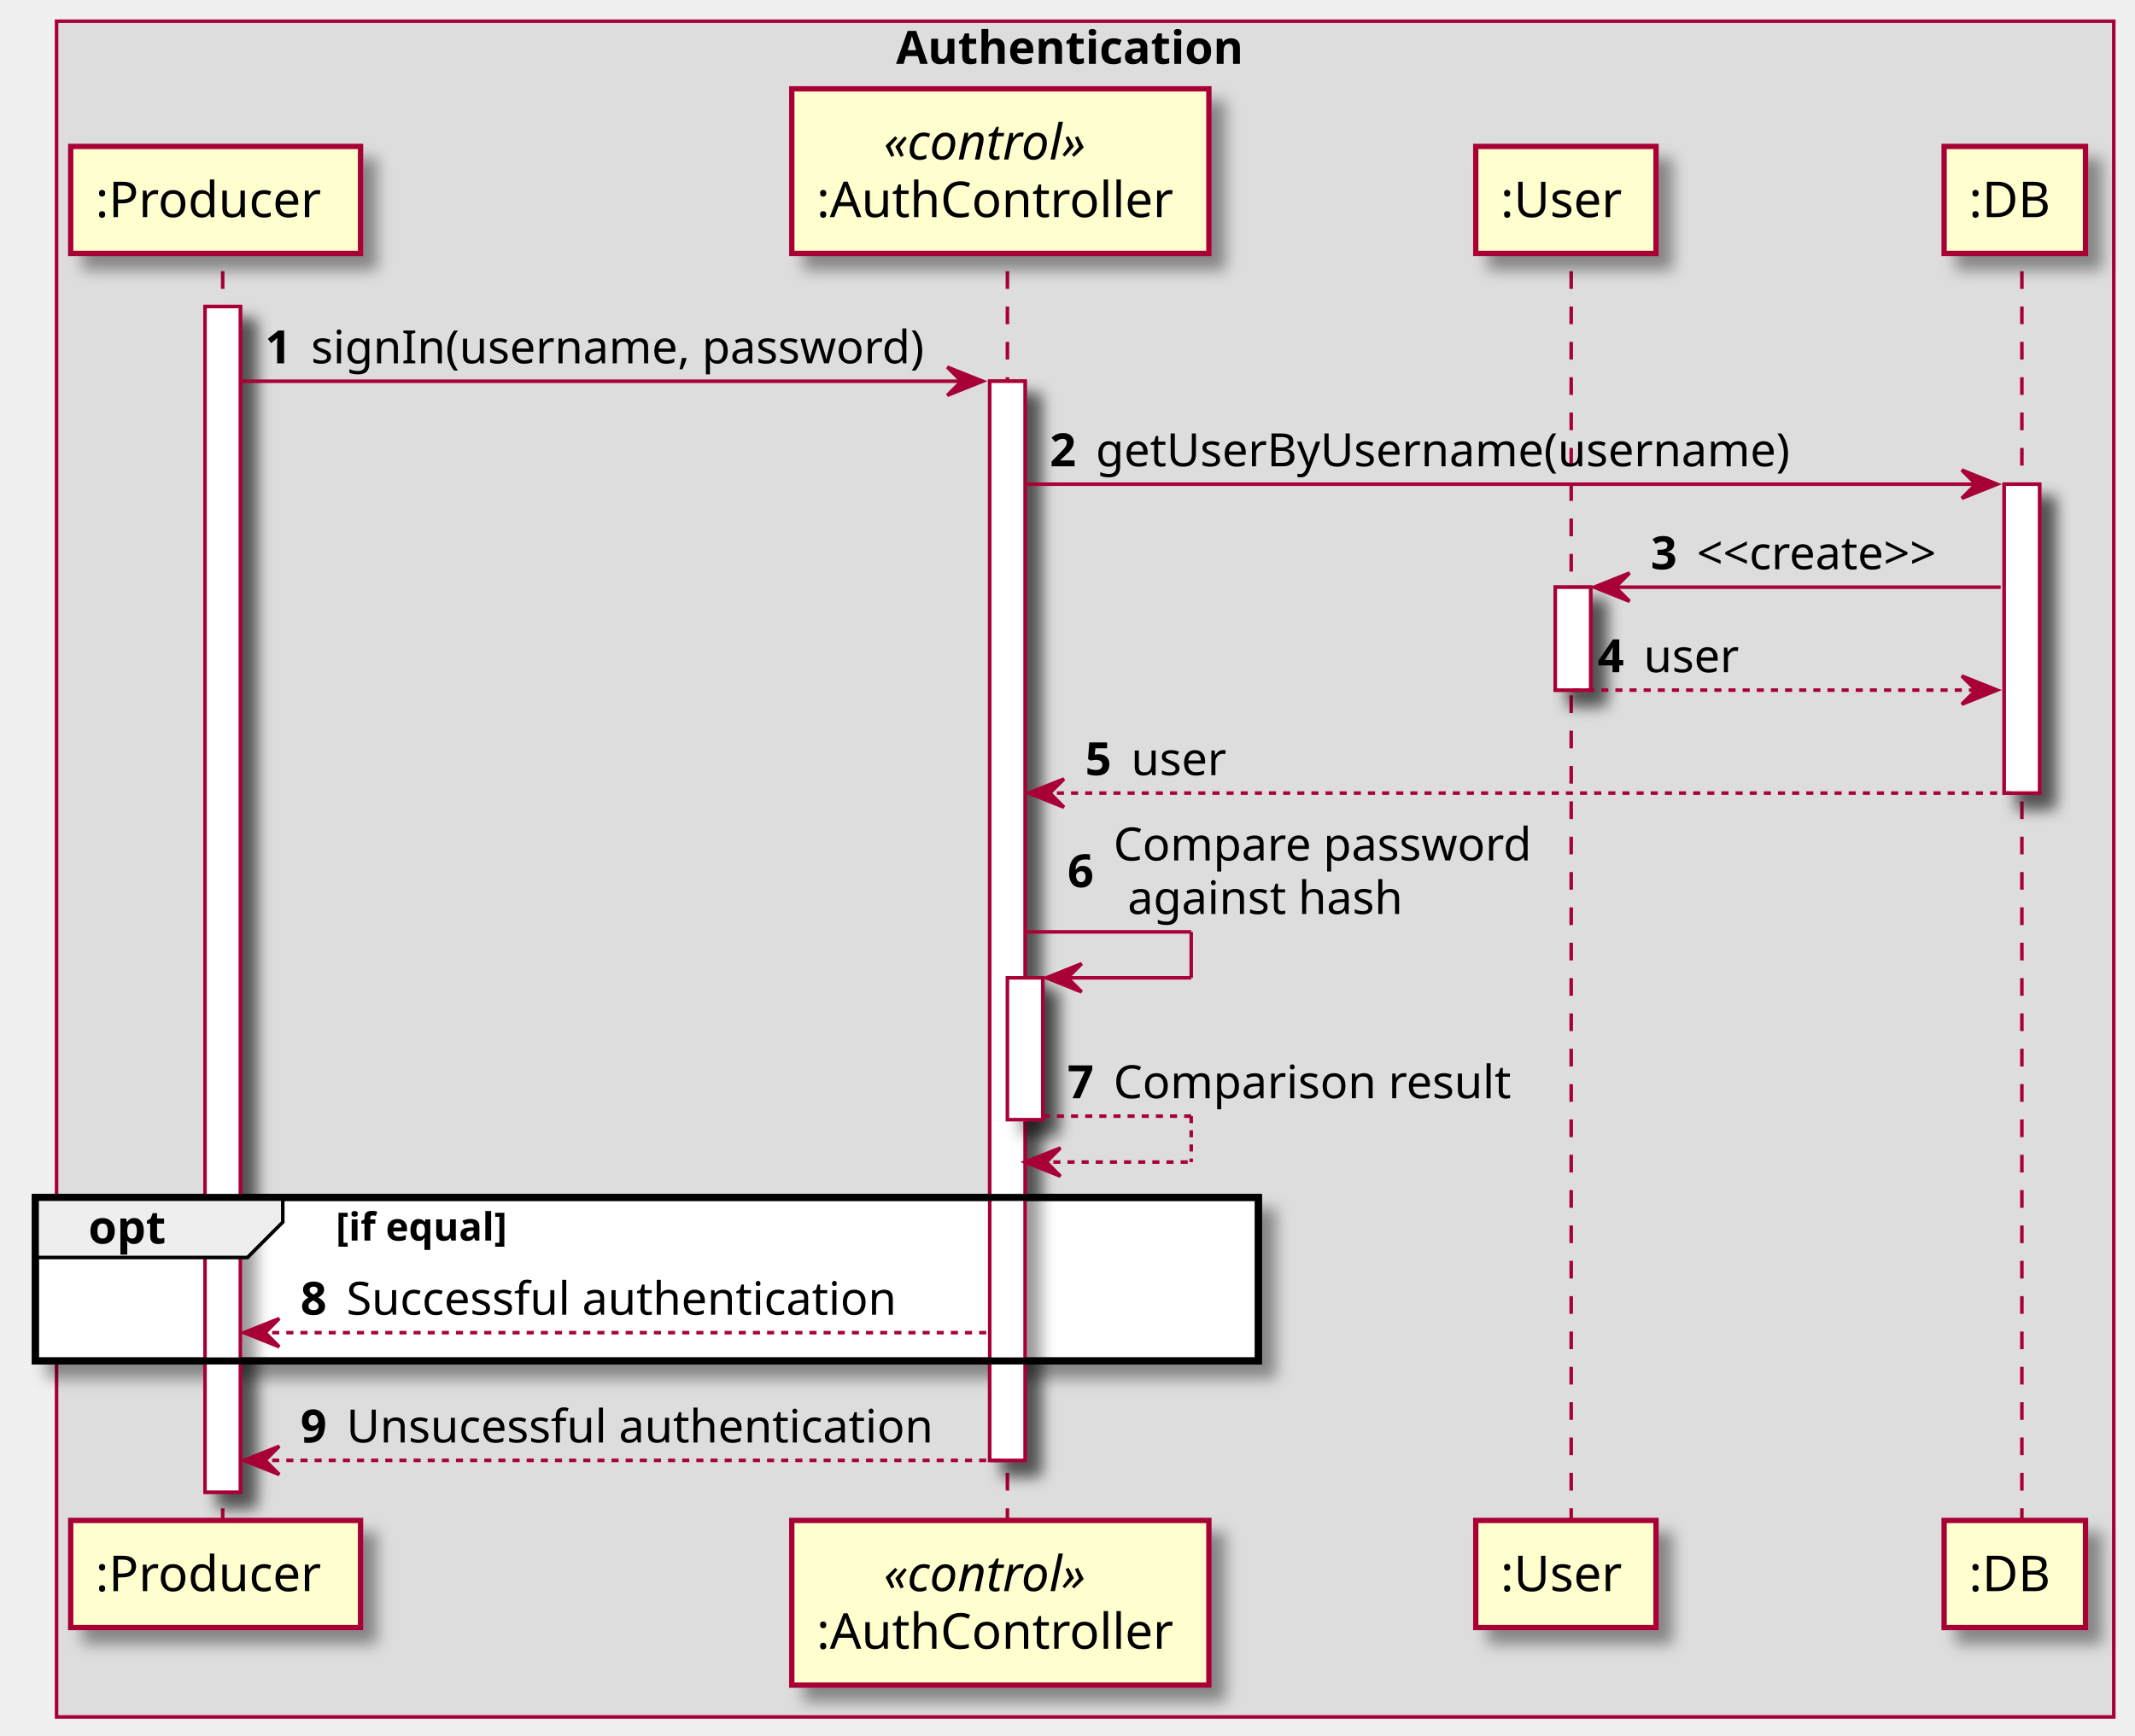
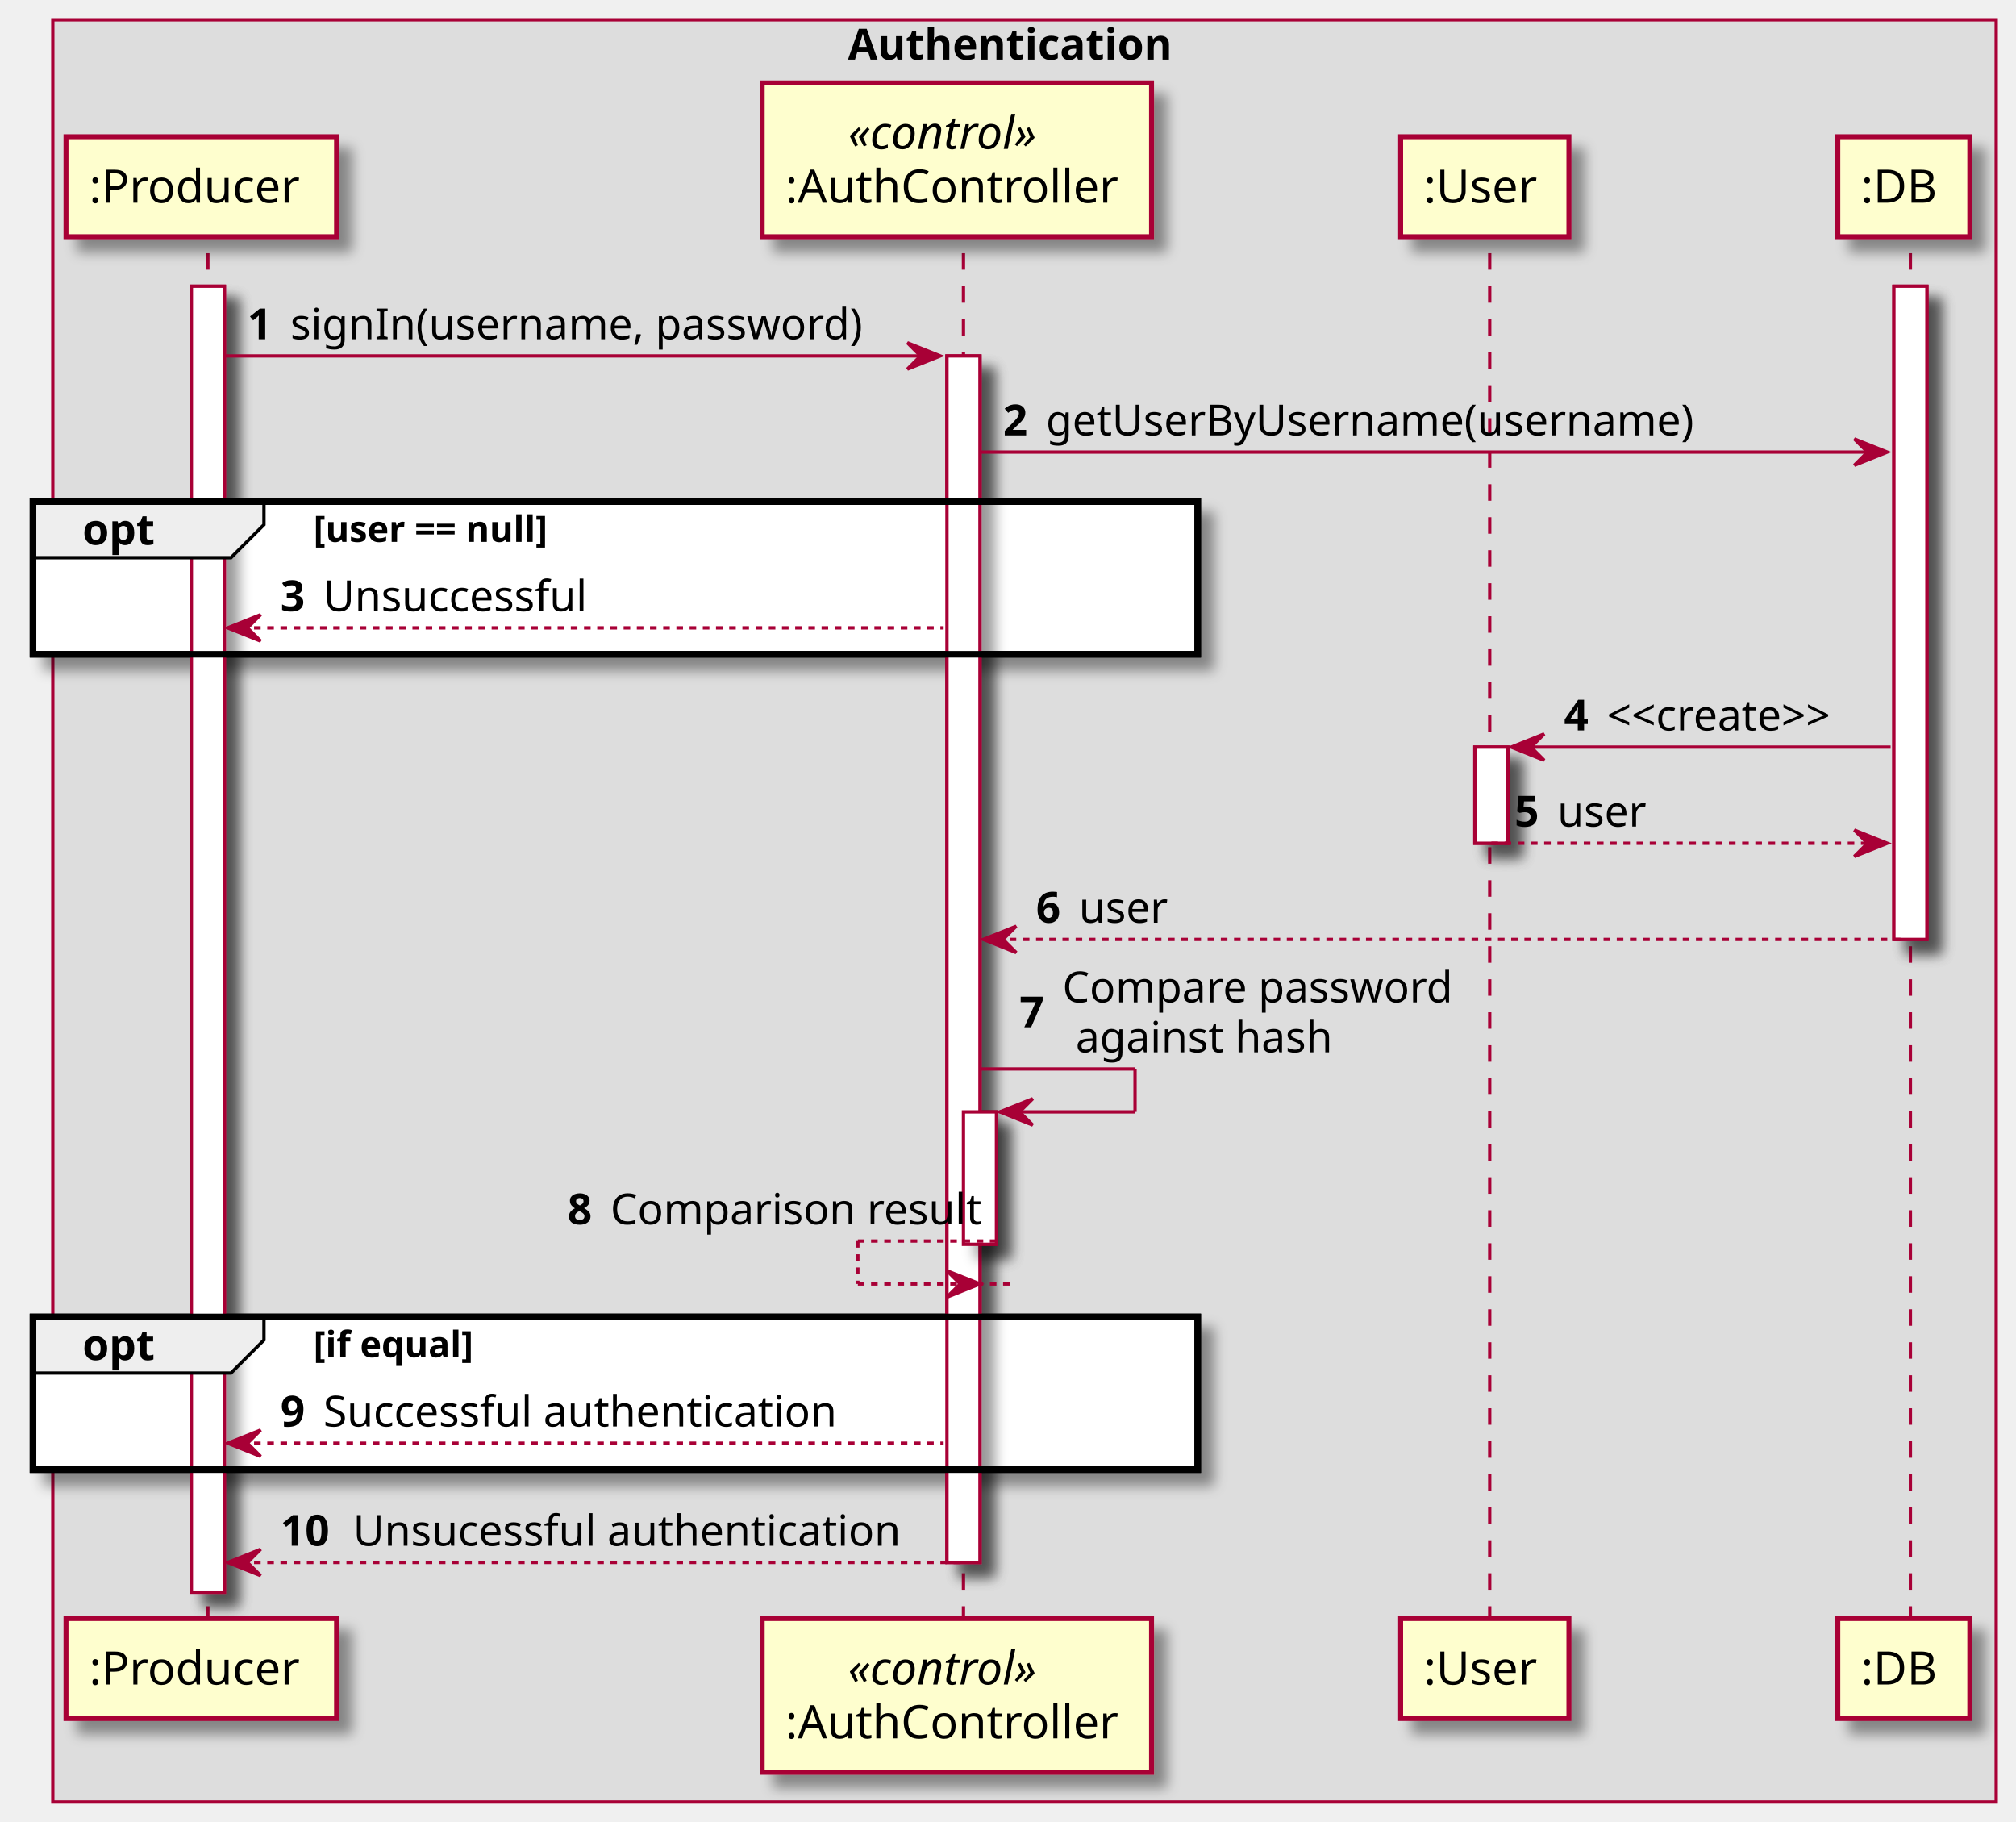
- <svg xmlns="http://www.w3.org/2000/svg" contentScriptType="application/ecmascript" contentStyleType="text/css" height="491px" preserveAspectRatio="none" style="width:604px;height:491px;background:#FFFFFF;" version="1.1" viewBox="0 0 604 491" width="604px" zoomAndPan="magnify">
+ <svg xmlns="http://www.w3.org/2000/svg" contentScriptType="application/ecmascript" contentStyleType="text/css" height="552px" preserveAspectRatio="none" style="width:611px;height:552px;background:#FFFFFF;" version="1.1" viewBox="0 0 611 552" width="611px" zoomAndPan="magnify">
  <defs>
-     <filter height="300%" id="f171a9w07wwu2n" width="300%" x="-1" y="-1">
+     <filter height="300%" id="f34puww4fqrtr" width="300%" x="-1" y="-1">
      <feGaussianBlur result="blurOut" stdDeviation="2.0" />
      <feColorMatrix in="blurOut" result="blurOut2" type="matrix" values="0 0 0 0 0 0 0 0 0 0 0 0 0 0 0 0 0 0 .4 0" />
      <feOffset dx="4.0" dy="4.0" in="blurOut2" result="blurOut3" />
      <feBlend in="SourceGraphic" in2="blurOut3" mode="normal" />
    </filter>
  </defs>
  <g>
-     <rect fill="#DDDDDD" height="479.781" style="stroke:#A80036;stroke-width:1.0;" width="582" x="16" y="6" />
-     <text fill="#000000" font-family="sans-serif" font-size="13" font-weight="bold" lengthAdjust="spacing" textLength="107" x="253.5" y="18.067">Authentication</text>
-     <rect fill="#FFFFFF" filter="url(#f171a9w07wwu2n)" height="335.461" style="stroke:#A80036;stroke-width:1.0;" width="10" x="58" y="86.727" />
-     <rect fill="#FFFFFF" filter="url(#f171a9w07wwu2n)" height="305.328" style="stroke:#A80036;stroke-width:1.0;" width="10" x="280" y="107.859" />
-     <rect fill="#FFFFFF" filter="url(#f171a9w07wwu2n)" height="40.133" style="stroke:#A80036;stroke-width:1.0;" width="10" x="285" y="276.656" />
-     <rect fill="#FFFFFF" filter="url(#f171a9w07wwu2n)" height="29.133" style="stroke:#A80036;stroke-width:1.0;" width="10" x="440" y="166.125" />
-     <rect fill="#FFFFFF" filter="url(#f171a9w07wwu2n)" height="87.398" style="stroke:#A80036;stroke-width:1.0;" width="10" x="567" y="136.992" />
-     <rect fill="#FFFFFF" filter="url(#f171a9w07wwu2n)" height="46.266" style="stroke:#000000;stroke-width:2.0;" width="346" x="10" y="338.789" />
-     <line style="stroke:#A80036;stroke-width:1.0;stroke-dasharray:5.0,5.0;" x1="63" x2="63" y1="76.727" y2="431.188" />
-     <line style="stroke:#A80036;stroke-width:1.0;stroke-dasharray:5.0,5.0;" x1="285" x2="285" y1="76.727" y2="431.188" />
-     <line style="stroke:#A80036;stroke-width:1.0;stroke-dasharray:5.0,5.0;" x1="444.5" x2="444.5" y1="76.727" y2="431.188" />
-     <line style="stroke:#A80036;stroke-width:1.0;stroke-dasharray:5.0,5.0;" x1="572" x2="572" y1="76.727" y2="431.188" />
-     <rect fill="#FEFECE" filter="url(#f171a9w07wwu2n)" height="30.297" style="stroke:#A80036;stroke-width:1.5;" width="82" x="20" y="41.43" />
+     <rect fill="#DDDDDD" height="540.047" style="stroke:#A80036;stroke-width:1.0;" width="589" x="16" y="6" />
+     <text fill="#000000" font-family="sans-serif" font-size="13" font-weight="bold" lengthAdjust="spacing" textLength="107" x="257" y="18.067">Authentication</text>
+     <rect fill="#FFFFFF" filter="url(#f34puww4fqrtr)" height="395.727" style="stroke:#A80036;stroke-width:1.0;" width="10" x="58" y="86.727" />
+     <rect fill="#FFFFFF" filter="url(#f34puww4fqrtr)" height="365.594" style="stroke:#A80036;stroke-width:1.0;" width="10" x="287" y="107.859" />
+     <rect fill="#FFFFFF" filter="url(#f34puww4fqrtr)" height="40.133" style="stroke:#A80036;stroke-width:1.0;" width="10" x="292" y="336.922" />
+     <rect fill="#FFFFFF" filter="url(#f34puww4fqrtr)" height="29.133" style="stroke:#A80036;stroke-width:1.0;" width="10" x="447" y="226.391" />
+     <rect fill="#FFFFFF" filter="url(#f34puww4fqrtr)" height="197.93" style="stroke:#A80036;stroke-width:1.0;" width="10" x="574" y="86.727" />
+     <rect fill="#FFFFFF" filter="url(#f34puww4fqrtr)" height="46.266" style="stroke:#000000;stroke-width:2.0;" width="353" x="10" y="151.992" />
+     <rect fill="#FFFFFF" filter="url(#f34puww4fqrtr)" height="46.266" style="stroke:#000000;stroke-width:2.0;" width="353" x="10" y="399.055" />
+     <line style="stroke:#A80036;stroke-width:1.0;stroke-dasharray:5.0,5.0;" x1="63" x2="63" y1="76.727" y2="491.453" />
+     <line style="stroke:#A80036;stroke-width:1.0;stroke-dasharray:5.0,5.0;" x1="292" x2="292" y1="76.727" y2="491.453" />
+     <line style="stroke:#A80036;stroke-width:1.0;stroke-dasharray:5.0,5.0;" x1="451.5" x2="451.5" y1="76.727" y2="491.453" />
+     <line style="stroke:#A80036;stroke-width:1.0;stroke-dasharray:5.0,5.0;" x1="579" x2="579" y1="76.727" y2="491.453" />
+     <rect fill="#FEFECE" filter="url(#f34puww4fqrtr)" height="30.297" style="stroke:#A80036;stroke-width:1.5;" width="82" x="20" y="41.43" />
    <text fill="#000000" font-family="sans-serif" font-size="14" lengthAdjust="spacing" textLength="68" x="27" y="61.425">:Producer</text>
-     <rect fill="#FEFECE" filter="url(#f171a9w07wwu2n)" height="30.297" style="stroke:#A80036;stroke-width:1.5;" width="82" x="20" y="430.188" />
-     <text fill="#000000" font-family="sans-serif" font-size="14" lengthAdjust="spacing" textLength="68" x="27" y="450.183">:Producer</text>
-     <rect fill="#FEFECE" filter="url(#f171a9w07wwu2n)" height="46.594" style="stroke:#A80036;stroke-width:1.5;" width="118" x="224" y="25.133" />
-     <text fill="#000000" font-family="sans-serif" font-size="14" font-style="italic" lengthAdjust="spacing" textLength="66" x="250" y="45.128">«control»</text>
-     <text fill="#000000" font-family="sans-serif" font-size="14" lengthAdjust="spacing" textLength="104" x="231" y="61.425">:AuthController</text>
-     <rect fill="#FEFECE" filter="url(#f171a9w07wwu2n)" height="46.594" style="stroke:#A80036;stroke-width:1.5;" width="118" x="224" y="430.188" />
-     <text fill="#000000" font-family="sans-serif" font-size="14" font-style="italic" lengthAdjust="spacing" textLength="66" x="250" y="450.183">«control»</text>
-     <text fill="#000000" font-family="sans-serif" font-size="14" lengthAdjust="spacing" textLength="104" x="231" y="466.479">:AuthController</text>
-     <rect fill="#FEFECE" filter="url(#f171a9w07wwu2n)" height="30.297" style="stroke:#A80036;stroke-width:1.5;" width="51" x="417.5" y="41.43" />
-     <text fill="#000000" font-family="sans-serif" font-size="14" lengthAdjust="spacing" textLength="37" x="424.5" y="61.425">:User</text>
-     <rect fill="#FEFECE" filter="url(#f171a9w07wwu2n)" height="30.297" style="stroke:#A80036;stroke-width:1.5;" width="51" x="417.5" y="430.188" />
-     <text fill="#000000" font-family="sans-serif" font-size="14" lengthAdjust="spacing" textLength="37" x="424.5" y="450.183">:User</text>
-     <rect fill="#FEFECE" filter="url(#f171a9w07wwu2n)" height="30.297" style="stroke:#A80036;stroke-width:1.5;" width="40" x="550" y="41.43" />
-     <text fill="#000000" font-family="sans-serif" font-size="14" lengthAdjust="spacing" textLength="26" x="557" y="61.425">:DB</text>
-     <rect fill="#FEFECE" filter="url(#f171a9w07wwu2n)" height="30.297" style="stroke:#A80036;stroke-width:1.5;" width="40" x="550" y="430.188" />
-     <text fill="#000000" font-family="sans-serif" font-size="14" lengthAdjust="spacing" textLength="26" x="557" y="450.183">:DB</text>
-     <rect fill="#FFFFFF" filter="url(#f171a9w07wwu2n)" height="335.461" style="stroke:#A80036;stroke-width:1.0;" width="10" x="58" y="86.727" />
-     <rect fill="#FFFFFF" filter="url(#f171a9w07wwu2n)" height="305.328" style="stroke:#A80036;stroke-width:1.0;" width="10" x="280" y="107.859" />
-     <rect fill="#FFFFFF" filter="url(#f171a9w07wwu2n)" height="40.133" style="stroke:#A80036;stroke-width:1.0;" width="10" x="285" y="276.656" />
-     <rect fill="#FFFFFF" filter="url(#f171a9w07wwu2n)" height="29.133" style="stroke:#A80036;stroke-width:1.0;" width="10" x="440" y="166.125" />
-     <rect fill="#FFFFFF" filter="url(#f171a9w07wwu2n)" height="87.398" style="stroke:#A80036;stroke-width:1.0;" width="10" x="567" y="136.992" />
-     <polygon fill="#A80036" points="268,103.859,278,107.859,268,111.859,272,107.859" style="stroke:#A80036;stroke-width:1.0;" />
-     <line style="stroke:#A80036;stroke-width:1.0;" x1="68" x2="274" y1="107.859" y2="107.859" />
+     <rect fill="#FEFECE" filter="url(#f34puww4fqrtr)" height="30.297" style="stroke:#A80036;stroke-width:1.5;" width="82" x="20" y="490.453" />
+     <text fill="#000000" font-family="sans-serif" font-size="14" lengthAdjust="spacing" textLength="68" x="27" y="510.448">:Producer</text>
+     <rect fill="#FEFECE" filter="url(#f34puww4fqrtr)" height="46.594" style="stroke:#A80036;stroke-width:1.5;" width="118" x="231" y="25.133" />
+     <text fill="#000000" font-family="sans-serif" font-size="14" font-style="italic" lengthAdjust="spacing" textLength="66" x="257" y="45.128">«control»</text>
+     <text fill="#000000" font-family="sans-serif" font-size="14" lengthAdjust="spacing" textLength="104" x="238" y="61.425">:AuthController</text>
+     <rect fill="#FEFECE" filter="url(#f34puww4fqrtr)" height="46.594" style="stroke:#A80036;stroke-width:1.5;" width="118" x="231" y="490.453" />
+     <text fill="#000000" font-family="sans-serif" font-size="14" font-style="italic" lengthAdjust="spacing" textLength="66" x="257" y="510.448">«control»</text>
+     <text fill="#000000" font-family="sans-serif" font-size="14" lengthAdjust="spacing" textLength="104" x="238" y="526.745">:AuthController</text>
+     <rect fill="#FEFECE" filter="url(#f34puww4fqrtr)" height="30.297" style="stroke:#A80036;stroke-width:1.5;" width="51" x="424.5" y="41.43" />
+     <text fill="#000000" font-family="sans-serif" font-size="14" lengthAdjust="spacing" textLength="37" x="431.5" y="61.425">:User</text>
+     <rect fill="#FEFECE" filter="url(#f34puww4fqrtr)" height="30.297" style="stroke:#A80036;stroke-width:1.5;" width="51" x="424.5" y="490.453" />
+     <text fill="#000000" font-family="sans-serif" font-size="14" lengthAdjust="spacing" textLength="37" x="431.5" y="510.448">:User</text>
+     <rect fill="#FEFECE" filter="url(#f34puww4fqrtr)" height="30.297" style="stroke:#A80036;stroke-width:1.5;" width="40" x="557" y="41.43" />
+     <text fill="#000000" font-family="sans-serif" font-size="14" lengthAdjust="spacing" textLength="26" x="564" y="61.425">:DB</text>
+     <rect fill="#FEFECE" filter="url(#f34puww4fqrtr)" height="30.297" style="stroke:#A80036;stroke-width:1.5;" width="40" x="557" y="490.453" />
+     <text fill="#000000" font-family="sans-serif" font-size="14" lengthAdjust="spacing" textLength="26" x="564" y="510.448">:DB</text>
+     <rect fill="#FFFFFF" filter="url(#f34puww4fqrtr)" height="395.727" style="stroke:#A80036;stroke-width:1.0;" width="10" x="58" y="86.727" />
+     <rect fill="#FFFFFF" filter="url(#f34puww4fqrtr)" height="365.594" style="stroke:#A80036;stroke-width:1.0;" width="10" x="287" y="107.859" />
+     <rect fill="#FFFFFF" filter="url(#f34puww4fqrtr)" height="40.133" style="stroke:#A80036;stroke-width:1.0;" width="10" x="292" y="336.922" />
+     <rect fill="#FFFFFF" filter="url(#f34puww4fqrtr)" height="29.133" style="stroke:#A80036;stroke-width:1.0;" width="10" x="447" y="226.391" />
+     <rect fill="#FFFFFF" filter="url(#f34puww4fqrtr)" height="197.93" style="stroke:#A80036;stroke-width:1.0;" width="10" x="574" y="86.727" />
+     <polygon fill="#A80036" points="275,103.859,285,107.859,275,111.859,279,107.859" style="stroke:#A80036;stroke-width:1.0;" />
+     <line style="stroke:#A80036;stroke-width:1.0;" x1="68" x2="281" y1="107.859" y2="107.859" />
    <text fill="#000000" font-family="sans-serif" font-size="13" font-weight="bold" lengthAdjust="spacing" textLength="9" x="75" y="102.793">1</text>
    <text fill="#000000" font-family="sans-serif" font-size="13" lengthAdjust="spacing" textLength="180" x="88" y="102.793">signIn(username, password)</text>
-     <polygon fill="#A80036" points="555,132.992,565,136.992,555,140.992,559,136.992" style="stroke:#A80036;stroke-width:1.0;" />
-     <line style="stroke:#A80036;stroke-width:1.0;" x1="290" x2="561" y1="136.992" y2="136.992" />
-     <text fill="#000000" font-family="sans-serif" font-size="13" font-weight="bold" lengthAdjust="spacing" textLength="9" x="297" y="131.926">2</text>
-     <text fill="#000000" font-family="sans-serif" font-size="13" lengthAdjust="spacing" textLength="209" x="310" y="131.926">getUserByUsername(username)</text>
-     <polygon fill="#A80036" points="461,162.125,451,166.125,461,170.125,457,166.125" style="stroke:#A80036;stroke-width:1.0;" />
-     <line style="stroke:#A80036;stroke-width:1.0;" x1="455" x2="566" y1="166.125" y2="166.125" />
-     <text fill="#000000" font-family="sans-serif" font-size="13" font-weight="bold" lengthAdjust="spacing" textLength="9" x="467" y="161.059">3</text>
-     <text fill="#000000" font-family="sans-serif" font-size="13" lengthAdjust="spacing" textLength="85" x="480" y="161.059">&lt;&lt;create&gt;&gt;</text>
-     <polygon fill="#A80036" points="555,191.258,565,195.258,555,199.258,559,195.258" style="stroke:#A80036;stroke-width:1.0;" />
-     <line style="stroke:#A80036;stroke-width:1.0;stroke-dasharray:2.0,2.0;" x1="445" x2="561" y1="195.258" y2="195.258" />
-     <text fill="#000000" font-family="sans-serif" font-size="13" font-weight="bold" lengthAdjust="spacing" textLength="9" x="452" y="190.192">4</text>
-     <text fill="#000000" font-family="sans-serif" font-size="13" lengthAdjust="spacing" textLength="28" x="465" y="190.192">user</text>
-     <polygon fill="#A80036" points="301,220.391,291,224.391,301,228.391,297,224.391" style="stroke:#A80036;stroke-width:1.0;" />
-     <line style="stroke:#A80036;stroke-width:1.0;stroke-dasharray:2.0,2.0;" x1="295" x2="571" y1="224.391" y2="224.391" />
-     <text fill="#000000" font-family="sans-serif" font-size="13" font-weight="bold" lengthAdjust="spacing" textLength="9" x="307" y="219.325">5</text>
-     <text fill="#000000" font-family="sans-serif" font-size="13" lengthAdjust="spacing" textLength="28" x="320" y="219.325">user</text>
-     <line style="stroke:#A80036;stroke-width:1.0;" x1="290" x2="337" y1="263.656" y2="263.656" />
-     <line style="stroke:#A80036;stroke-width:1.0;" x1="337" x2="337" y1="263.656" y2="276.656" />
-     <line style="stroke:#A80036;stroke-width:1.0;" x1="296" x2="337" y1="276.656" y2="276.656" />
-     <polygon fill="#A80036" points="306,272.656,296,276.656,306,280.656,302,276.656" style="stroke:#A80036;stroke-width:1.0;" />
-     <text fill="#000000" font-family="sans-serif" font-size="13" font-weight="bold" lengthAdjust="spacing" textLength="9" x="302" y="251.024">6</text>
-     <text fill="#000000" font-family="sans-serif" font-size="13" lengthAdjust="spacing" textLength="123" x="315" y="243.458">Compare password</text>
-     <text fill="#000000" font-family="sans-serif" font-size="13" lengthAdjust="spacing" textLength="82" x="319" y="258.59">against hash</text>
-     <line style="stroke:#A80036;stroke-width:1.0;stroke-dasharray:2.0,2.0;" x1="295" x2="337" y1="315.789" y2="315.789" />
-     <line style="stroke:#A80036;stroke-width:1.0;stroke-dasharray:2.0,2.0;" x1="337" x2="337" y1="315.789" y2="328.789" />
-     <line style="stroke:#A80036;stroke-width:1.0;stroke-dasharray:2.0,2.0;" x1="290" x2="337" y1="328.789" y2="328.789" />
-     <polygon fill="#A80036" points="300,324.789,290,328.789,300,332.789,296,328.789" style="stroke:#A80036;stroke-width:1.0;" />
-     <text fill="#000000" font-family="sans-serif" font-size="13" font-weight="bold" lengthAdjust="spacing" textLength="9" x="302" y="310.723">7</text>
-     <text fill="#000000" font-family="sans-serif" font-size="13" lengthAdjust="spacing" textLength="117" x="315" y="310.723">Comparison result</text>
-     <path d="M10,338.789 L80,338.789 L80,345.789 L70,355.789 L10,355.789 L10,338.789 " fill="#EEEEEE" style="stroke:#000000;stroke-width:1.0;" />
-     <rect fill="none" height="46.266" style="stroke:#000000;stroke-width:2.0;" width="346" x="10" y="338.789" />
-     <text fill="#000000" font-family="sans-serif" font-size="13" font-weight="bold" lengthAdjust="spacing" textLength="25" x="25" y="351.856">opt</text>
-     <text fill="#000000" font-family="sans-serif" font-size="11" font-weight="bold" lengthAdjust="spacing" textLength="59" x="95" y="351">[if equal]</text>
-     <polygon fill="#A80036" points="79,373.055,69,377.055,79,381.055,75,377.055" style="stroke:#A80036;stroke-width:1.0;" />
-     <line style="stroke:#A80036;stroke-width:1.0;stroke-dasharray:2.0,2.0;" x1="73" x2="279" y1="377.055" y2="377.055" />
-     <text fill="#000000" font-family="sans-serif" font-size="13" font-weight="bold" lengthAdjust="spacing" textLength="9" x="85" y="371.989">8</text>
-     <text fill="#000000" font-family="sans-serif" font-size="13" lengthAdjust="spacing" textLength="164" x="98" y="371.989">Successful authentication</text>
-     <polygon fill="#A80036" points="79,409.188,69,413.188,79,417.188,75,413.188" style="stroke:#A80036;stroke-width:1.0;" />
-     <line style="stroke:#A80036;stroke-width:1.0;stroke-dasharray:2.0,2.0;" x1="73" x2="284" y1="413.188" y2="413.188" />
-     <text fill="#000000" font-family="sans-serif" font-size="13" font-weight="bold" lengthAdjust="spacing" textLength="9" x="85" y="408.122">9</text>
-     <text fill="#000000" font-family="sans-serif" font-size="13" lengthAdjust="spacing" textLength="173" x="98" y="408.122">Unsucessful authentication</text>
+     <polygon fill="#A80036" points="562,132.992,572,136.992,562,140.992,566,136.992" style="stroke:#A80036;stroke-width:1.0;" />
+     <line style="stroke:#A80036;stroke-width:1.0;" x1="297" x2="568" y1="136.992" y2="136.992" />
+     <text fill="#000000" font-family="sans-serif" font-size="13" font-weight="bold" lengthAdjust="spacing" textLength="9" x="304" y="131.926">2</text>
+     <text fill="#000000" font-family="sans-serif" font-size="13" lengthAdjust="spacing" textLength="209" x="317" y="131.926">getUserByUsername(username)</text>
+     <path d="M10,151.992 L80,151.992 L80,158.992 L70,168.992 L10,168.992 L10,151.992 " fill="#EEEEEE" style="stroke:#000000;stroke-width:1.0;" />
+     <rect fill="none" height="46.266" style="stroke:#000000;stroke-width:2.0;" width="353" x="10" y="151.992" />
+     <text fill="#000000" font-family="sans-serif" font-size="13" font-weight="bold" lengthAdjust="spacing" textLength="25" x="25" y="165.059">opt</text>
+     <text fill="#000000" font-family="sans-serif" font-size="11" font-weight="bold" lengthAdjust="spacing" textLength="88" x="95" y="164.203">[user == null]</text>
+     <polygon fill="#A80036" points="79,186.258,69,190.258,79,194.258,75,190.258" style="stroke:#A80036;stroke-width:1.0;" />
+     <line style="stroke:#A80036;stroke-width:1.0;stroke-dasharray:2.0,2.0;" x1="73" x2="286" y1="190.258" y2="190.258" />
+     <text fill="#000000" font-family="sans-serif" font-size="13" font-weight="bold" lengthAdjust="spacing" textLength="9" x="85" y="185.192">3</text>
+     <text fill="#000000" font-family="sans-serif" font-size="13" lengthAdjust="spacing" textLength="84" x="98" y="185.192">Unsuccessful</text>
+     <polygon fill="#A80036" points="468,222.391,458,226.391,468,230.391,464,226.391" style="stroke:#A80036;stroke-width:1.0;" />
+     <line style="stroke:#A80036;stroke-width:1.0;" x1="462" x2="573" y1="226.391" y2="226.391" />
+     <text fill="#000000" font-family="sans-serif" font-size="13" font-weight="bold" lengthAdjust="spacing" textLength="9" x="474" y="221.325">4</text>
+     <text fill="#000000" font-family="sans-serif" font-size="13" lengthAdjust="spacing" textLength="85" x="487" y="221.325">&lt;&lt;create&gt;&gt;</text>
+     <polygon fill="#A80036" points="562,251.523,572,255.523,562,259.523,566,255.523" style="stroke:#A80036;stroke-width:1.0;" />
+     <line style="stroke:#A80036;stroke-width:1.0;stroke-dasharray:2.0,2.0;" x1="452" x2="568" y1="255.523" y2="255.523" />
+     <text fill="#000000" font-family="sans-serif" font-size="13" font-weight="bold" lengthAdjust="spacing" textLength="9" x="459" y="250.458">5</text>
+     <text fill="#000000" font-family="sans-serif" font-size="13" lengthAdjust="spacing" textLength="28" x="472" y="250.458">user</text>
+     <polygon fill="#A80036" points="308,280.656,298,284.656,308,288.656,304,284.656" style="stroke:#A80036;stroke-width:1.0;" />
+     <line style="stroke:#A80036;stroke-width:1.0;stroke-dasharray:2.0,2.0;" x1="302" x2="578" y1="284.656" y2="284.656" />
+     <text fill="#000000" font-family="sans-serif" font-size="13" font-weight="bold" lengthAdjust="spacing" textLength="9" x="314" y="279.59">6</text>
+     <text fill="#000000" font-family="sans-serif" font-size="13" lengthAdjust="spacing" textLength="28" x="327" y="279.59">user</text>
+     <line style="stroke:#A80036;stroke-width:1.0;" x1="297" x2="344" y1="323.922" y2="323.922" />
+     <line style="stroke:#A80036;stroke-width:1.0;" x1="344" x2="344" y1="323.922" y2="336.922" />
+     <line style="stroke:#A80036;stroke-width:1.0;" x1="303" x2="344" y1="336.922" y2="336.922" />
+     <polygon fill="#A80036" points="313,332.922,303,336.922,313,340.922,309,336.922" style="stroke:#A80036;stroke-width:1.0;" />
+     <text fill="#000000" font-family="sans-serif" font-size="13" font-weight="bold" lengthAdjust="spacing" textLength="9" x="309" y="311.29">7</text>
+     <text fill="#000000" font-family="sans-serif" font-size="13" lengthAdjust="spacing" textLength="123" x="322" y="303.723">Compare password</text>
+     <text fill="#000000" font-family="sans-serif" font-size="13" lengthAdjust="spacing" textLength="82" x="326" y="318.856">against hash</text>
+     <line style="stroke:#A80036;stroke-width:1.0;stroke-dasharray:2.0,2.0;" x1="260" x2="302" y1="376.055" y2="376.055" />
+     <line style="stroke:#A80036;stroke-width:1.0;stroke-dasharray:2.0,2.0;" x1="260" x2="260" y1="376.055" y2="389.055" />
+     <line style="stroke:#A80036;stroke-width:1.0;stroke-dasharray:2.0,2.0;" x1="260" x2="307" y1="389.055" y2="389.055" />
+     <polygon fill="#A80036" points="287,385.055,297,389.055,287,393.055,291,389.055" style="stroke:#A80036;stroke-width:1.0;" />
+     <text fill="#000000" font-family="sans-serif" font-size="13" font-weight="bold" lengthAdjust="spacing" textLength="9" x="172" y="370.989">8</text>
+     <text fill="#000000" font-family="sans-serif" font-size="13" lengthAdjust="spacing" textLength="117" x="185" y="370.989">Comparison result</text>
+     <path d="M10,399.055 L80,399.055 L80,406.055 L70,416.055 L10,416.055 L10,399.055 " fill="#EEEEEE" style="stroke:#000000;stroke-width:1.0;" />
+     <rect fill="none" height="46.266" style="stroke:#000000;stroke-width:2.0;" width="353" x="10" y="399.055" />
+     <text fill="#000000" font-family="sans-serif" font-size="13" font-weight="bold" lengthAdjust="spacing" textLength="25" x="25" y="412.122">opt</text>
+     <text fill="#000000" font-family="sans-serif" font-size="11" font-weight="bold" lengthAdjust="spacing" textLength="59" x="95" y="411.265">[if equal]</text>
+     <polygon fill="#A80036" points="79,433.32,69,437.32,79,441.32,75,437.32" style="stroke:#A80036;stroke-width:1.0;" />
+     <line style="stroke:#A80036;stroke-width:1.0;stroke-dasharray:2.0,2.0;" x1="73" x2="286" y1="437.32" y2="437.32" />
+     <text fill="#000000" font-family="sans-serif" font-size="13" font-weight="bold" lengthAdjust="spacing" textLength="9" x="85" y="432.254">9</text>
+     <text fill="#000000" font-family="sans-serif" font-size="13" lengthAdjust="spacing" textLength="164" x="98" y="432.254">Successful authentication</text>
+     <polygon fill="#A80036" points="79,469.453,69,473.453,79,477.453,75,473.453" style="stroke:#A80036;stroke-width:1.0;" />
+     <line style="stroke:#A80036;stroke-width:1.0;stroke-dasharray:2.0,2.0;" x1="73" x2="291" y1="473.453" y2="473.453" />
+     <text fill="#000000" font-family="sans-serif" font-size="13" font-weight="bold" lengthAdjust="spacing" textLength="18" x="85" y="468.387">10</text>
+     <text fill="#000000" font-family="sans-serif" font-size="13" lengthAdjust="spacing" textLength="173" x="107" y="468.387">Unsucessful authentication</text>
  </g>
</svg>
